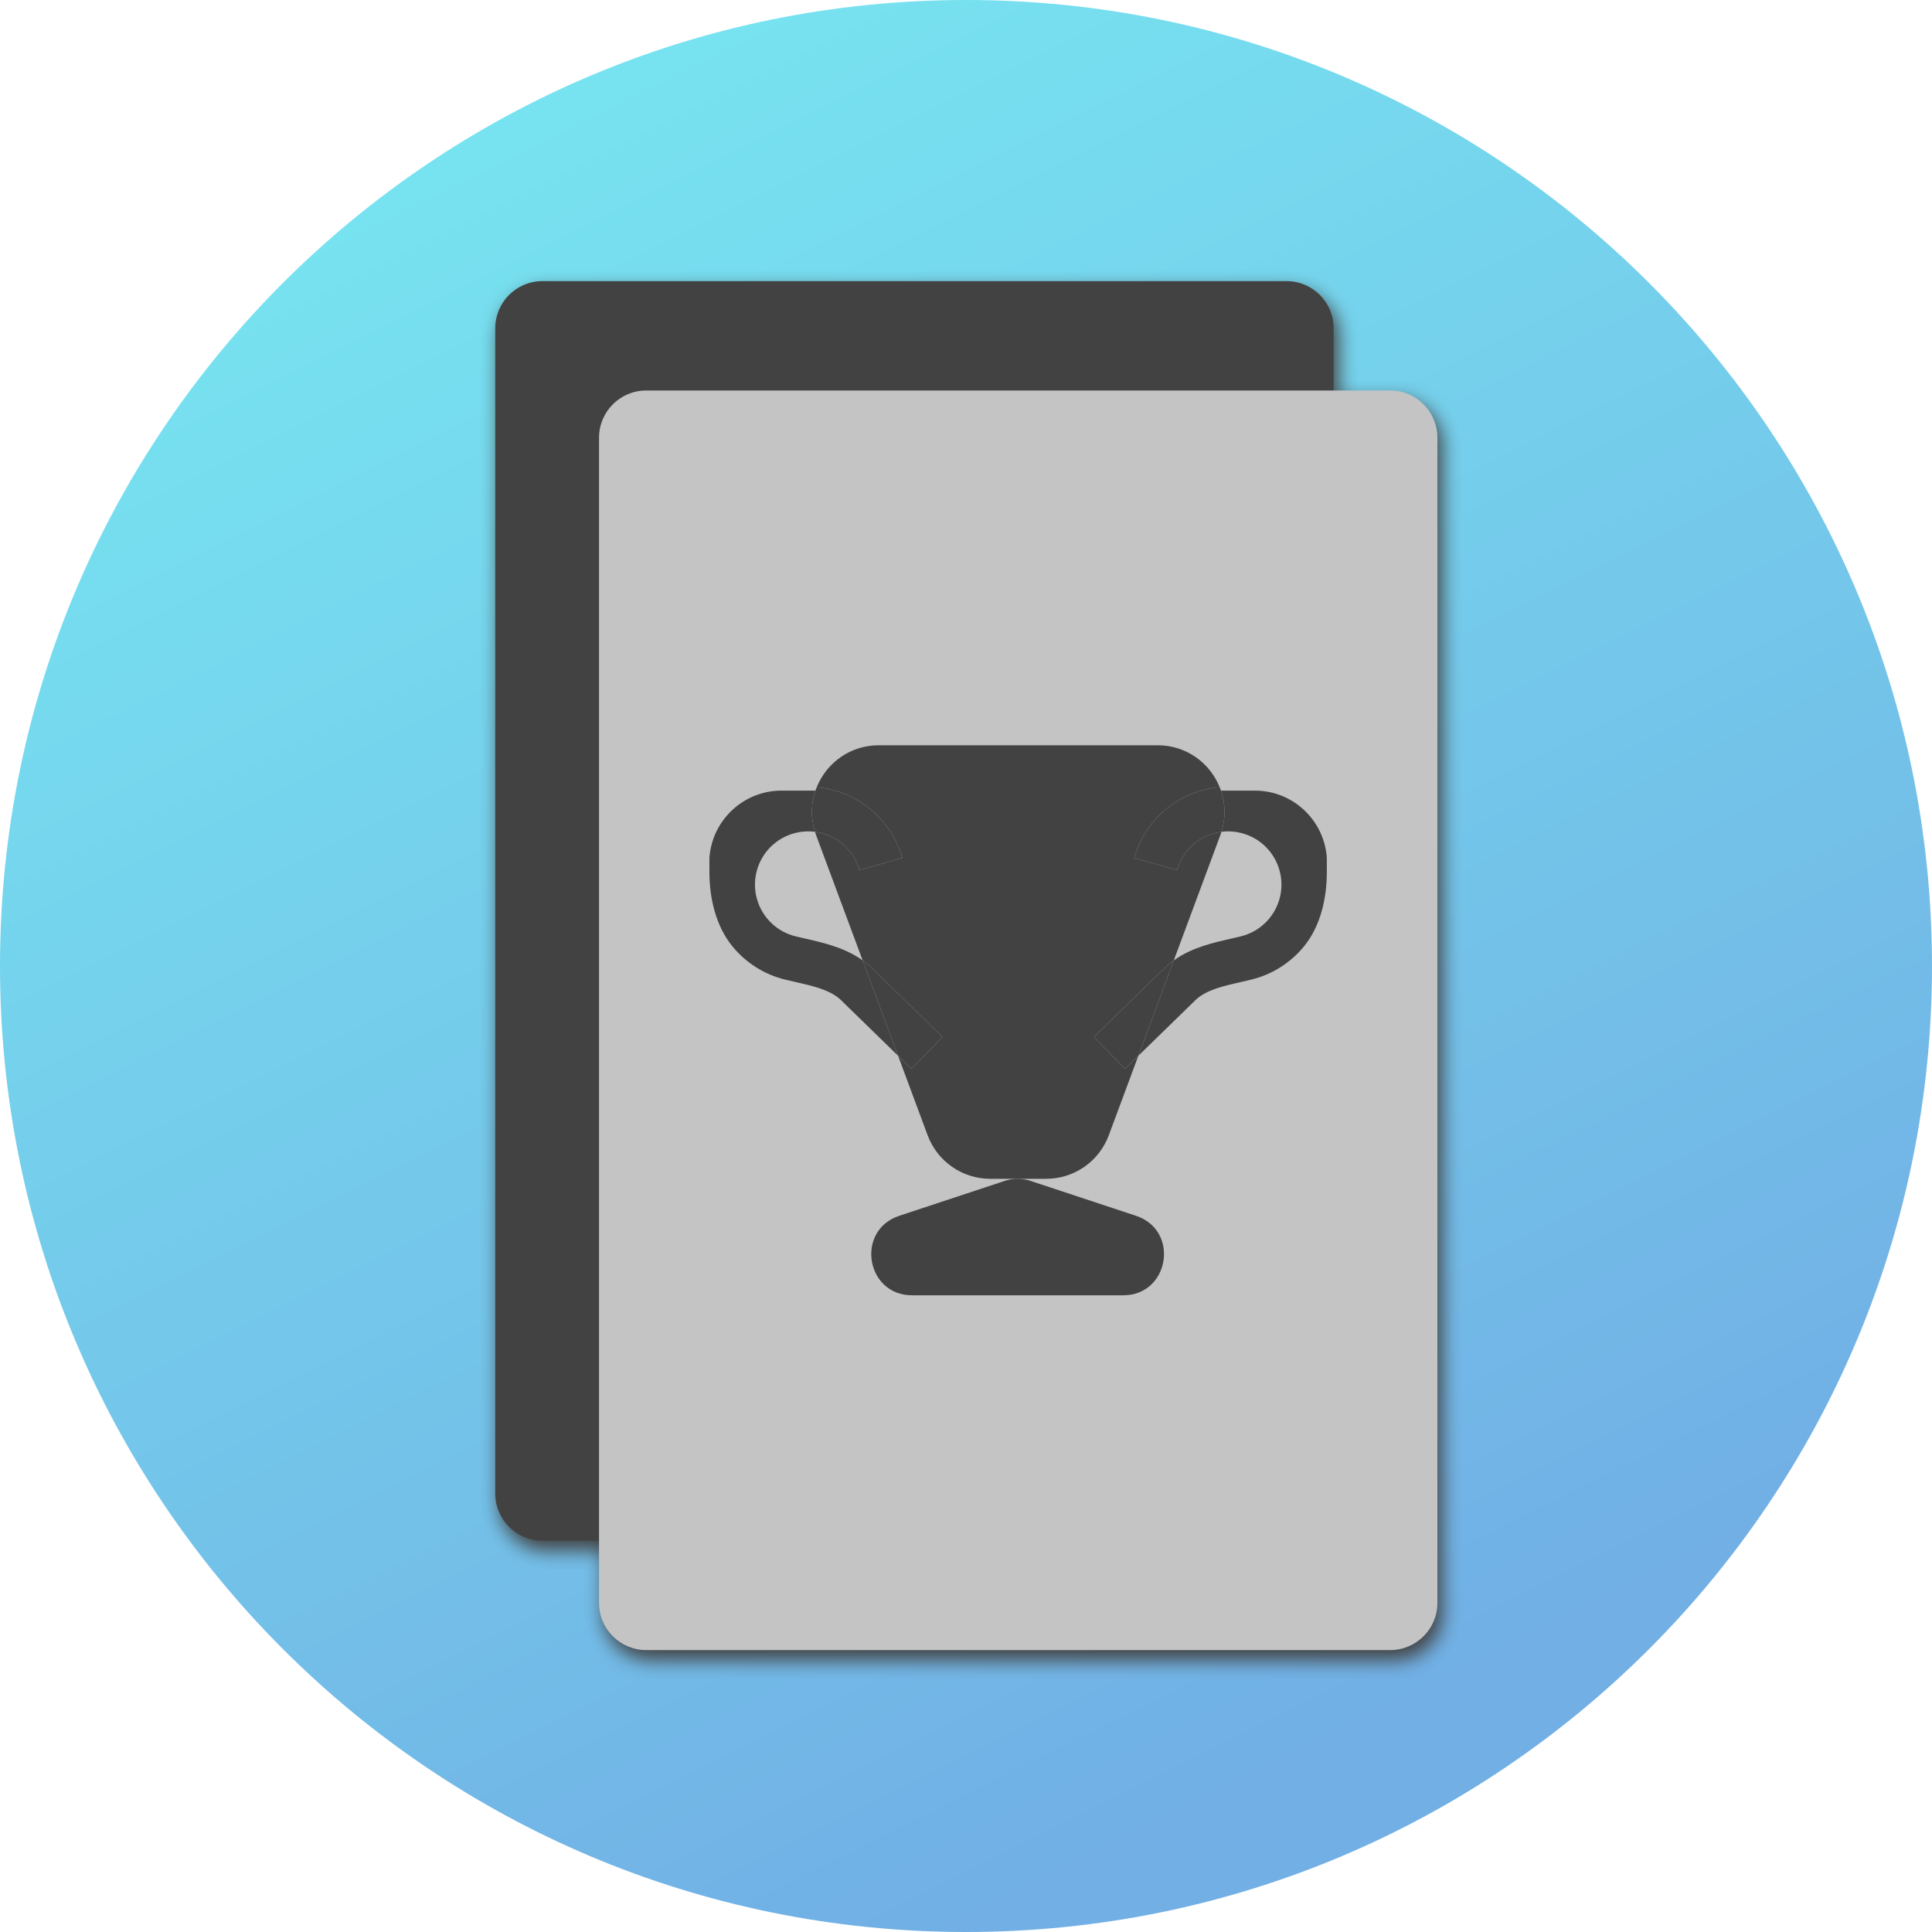
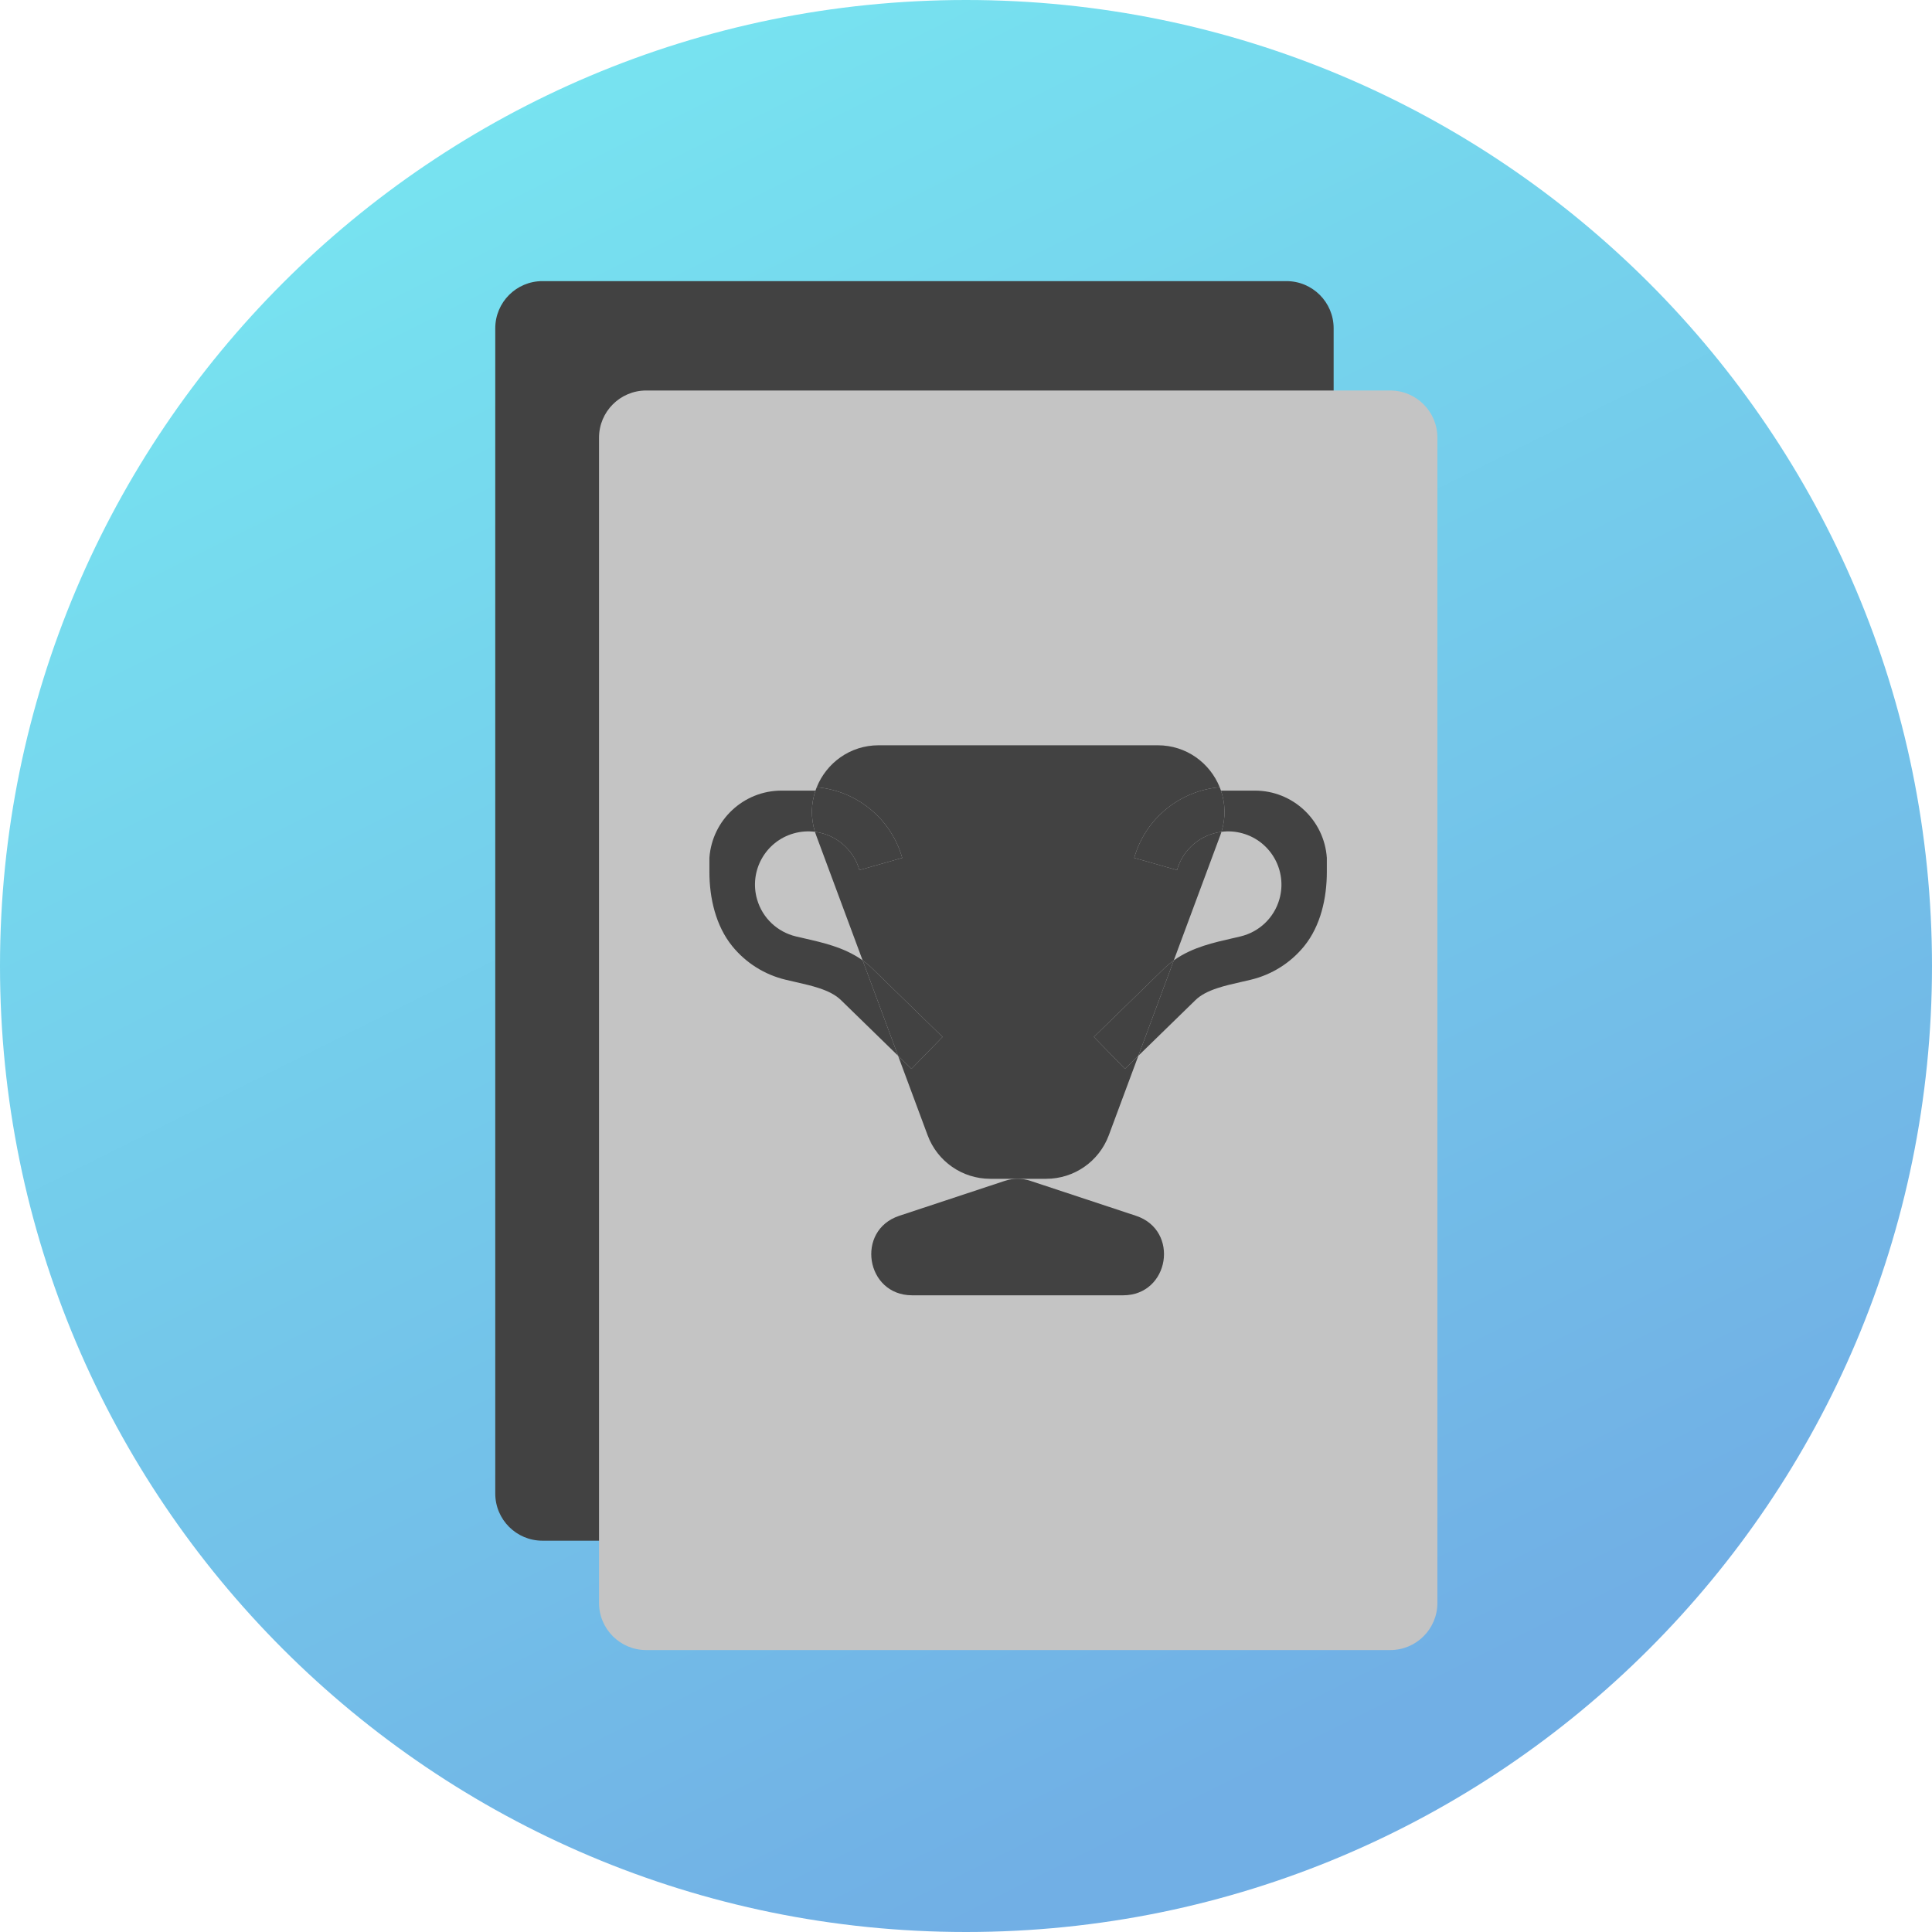
- <svg xmlns="http://www.w3.org/2000/svg" width="2048" height="2048" fill="none">
-   <rect width="2048" height="2048" rx="1024" fill="url(#a)" />
-   <g filter="url(#b)">
-     <rect x="525" y="298" width="888.715" height="1335.2" rx="50" fill="#424242" />
-   </g>
-   <g filter="url(#c)">
-     <rect x="634.992" y="413.947" width="888.715" height="1335.2" rx="50" fill="#C4C4C4" />
-   </g>
-   <path d="M1065.15 1251.77a43.2 43.2 0 0 1 27.16 0l111.89 37.03c46.61 15.42 35.51 84.27-13.58 84.27H966.838c-49.093 0-60.19-68.85-13.583-84.27l111.895-37.03ZM911.019 922.31l45.383-12.899c-12.09-42.537-49.062-71.275-90.641-74.914a70.176 70.176 0 0 0-1.333 3.582c-4.63 13.548-5.218 28.692-.54 43.673 21.725 2.782 40.764 18.156 47.131 40.558Zm55.18 210.67 32.926-33.79-74.703-72.8a86.979 86.979 0 0 0-9.994-8.35l37.576 101.11 14.195 13.83Zm193.371-33.79 32.93 33.79 14.2-13.83 37.57-101.11c-3.44 2.47-6.8 5.24-9.99 8.35l-74.71 72.8Zm42.73-189.779 45.38 12.899c6.37-22.402 25.41-37.776 47.13-40.558 4.68-14.981 4.09-30.125-.54-43.673a74.145 74.145 0 0 0-1.33-3.582c-41.58 3.639-78.55 32.377-90.64 74.914Z" fill="#424242" />
-   <path d="M1109.02 1249.58c29.58 0 56.04-18.4 66.34-46.12l31.34-84.31-14.2 13.83-32.93-33.79 74.71-72.8c3.19-3.11 6.55-5.88 9.99-8.35l49.28-132.591a66.32 66.32 0 0 0 1.26-3.697c-21.72 2.782-40.76 18.156-47.13 40.558l-45.38-12.899c12.09-42.537 49.06-71.275 90.64-74.914-10.27-25.478-35.08-44.474-65.73-44.474H931.489c-30.651 0-55.46 18.996-65.728 44.474 41.579 3.639 78.551 32.377 90.641 74.914l-45.383 12.899c-6.367-22.402-25.406-37.776-47.131-40.558a73.635 73.635 0 0 0 1.263 3.697l49.277 132.591a86.979 86.979 0 0 1 9.994 8.35l74.703 72.8-32.926 33.79-14.195-13.83 31.335 84.31c10.304 27.72 36.761 46.12 66.341 46.12h59.34Z" fill="#424242" />
-   <path d="M1306.46 994.624c-9.49 2.161-20.51 4.668-30.59 7.986-10.38 3.41-21.41 8.12-31.6 15.43l-37.57 101.11 60.5-58.96c5.5-5.36 13.05-9.36 23.39-12.76 7.81-2.57 15.62-4.35 24.47-6.36l.02-.01c3.49-.79 7.14-1.62 11.02-2.56 22.05-5.3 41.99-17.78 56.41-35.57 17.46-21.55 23.99-50.937 23.99-78.674v-14.897c-2.75-40.067-36.06-71.28-76.22-71.28h-36.01c4.63 13.548 5.22 28.692.54 43.673 7.35-.941 15-.442 22.57 1.71 29.98 8.52 47.37 39.726 38.85 69.702-5.77 20.284-21.92 34.842-41.16 39.466-2.65.639-5.55 1.298-8.61 1.994Zm-423.628 7.986c-10.086-3.318-21.1-5.825-30.595-7.986-3.055-.696-5.953-1.355-8.612-1.994-19.236-4.624-35.39-19.182-41.155-39.466-8.52-29.976 8.873-61.182 38.848-69.702a56.245 56.245 0 0 1 22.57-1.71c-4.678-14.981-4.09-30.125.54-43.673h-36.01c-40.191 0-73.557 31.191-76.418 71.28v14.897c0 27.737 6.73 57.124 24.192 78.674 14.415 17.79 34.356 30.27 56.406 35.57 3.88.94 7.534 1.77 11.026 2.56l.013.01h.003c8.846 2.01 16.656 3.79 24.465 6.36 10.342 3.4 17.893 7.4 23.39 12.76l60.509 58.96-37.576-101.11c-10.191-7.31-21.22-12.02-31.596-15.43Z" fill="#424242" />
+ <svg xmlns="http://www.w3.org/2000/svg" width="2048" height="2048" viewBox="0 0 2048 2048" fill="none">
+   <rect width="2048" height="2048" rx="1024" fill="url(#paint0_linear_4750_7823)" />
+   <rect x="525" y="298" width="888.715" height="1335.2" rx="50" fill="#424242" />
+   <rect x="634.992" y="413.947" width="888.715" height="1335.2" rx="50" fill="#C4C4C4" />
+   <path d="M1065.14 1251.77C1073.96 1248.85 1083.49 1248.85 1092.31 1251.77L1204.2 1288.8C1250.81 1304.22 1239.71 1373.07 1190.62 1373.07H966.837C917.744 1373.07 906.647 1304.22 953.254 1288.8L1065.14 1251.77Z" fill="#424242" />
+   <path d="M911.019 922.31L956.402 909.411C944.312 866.874 907.34 838.136 865.761 834.497C865.285 835.677 864.84 836.872 864.428 838.079C859.798 851.627 859.21 866.771 863.888 881.752C885.613 884.534 904.652 899.908 911.019 922.31Z" fill="#424242" />
+   <path d="M966.199 1132.98L999.125 1099.19L924.422 1026.39C921.225 1023.28 917.874 1020.51 914.428 1018.04L952.004 1119.15L966.199 1132.98Z" fill="#424242" />
+   <path d="M1159.57 1099.19L1192.5 1132.98L1206.7 1119.15L1244.27 1018.04C1240.83 1020.51 1237.47 1023.28 1234.28 1026.39L1159.57 1099.19Z" fill="#424242" />
+   <path d="M1202.3 909.411L1247.68 922.31C1254.05 899.908 1273.09 884.534 1294.81 881.752C1299.49 866.771 1298.9 851.627 1294.27 838.079C1293.86 836.872 1293.41 835.677 1292.94 834.497C1251.36 838.136 1214.39 866.874 1202.3 909.411Z" fill="#424242" />
+   <path d="M1109.02 1249.58C1138.6 1249.58 1165.06 1231.18 1175.36 1203.46L1206.7 1119.15L1192.5 1132.98L1159.57 1099.19L1234.28 1026.39C1237.47 1023.28 1240.83 1020.51 1244.27 1018.04L1293.55 885.449C1294.01 884.218 1294.43 882.986 1294.81 881.752C1273.09 884.534 1254.05 899.908 1247.68 922.31L1202.3 909.411C1214.39 866.874 1251.36 838.136 1292.94 834.497C1282.67 809.019 1257.86 790.023 1227.21 790.023H931.489C900.838 790.023 876.029 809.019 865.761 834.497C907.34 838.136 944.312 866.874 956.402 909.411L911.019 922.31C904.652 899.908 885.613 884.534 863.888 881.752C864.273 882.986 864.694 884.218 865.151 885.449L914.428 1018.04C917.874 1020.51 921.225 1023.28 924.422 1026.39L999.125 1099.19L966.199 1132.98L952.004 1119.15L983.339 1203.46C993.643 1231.18 1020.1 1249.58 1049.68 1249.58H1109.02Z" fill="#424242" />
+   <path d="M1306.46 994.624C1296.97 996.785 1285.95 999.292 1275.87 1002.61C1265.49 1006.02 1254.46 1010.73 1244.27 1018.04L1206.7 1119.15L1267.2 1060.19C1272.7 1054.83 1280.25 1050.83 1290.59 1047.43C1298.4 1044.86 1306.21 1043.08 1315.06 1041.07L1315.06 1041.07L1315.08 1041.06C1318.57 1040.27 1322.22 1039.44 1326.1 1038.5C1348.15 1033.2 1368.09 1020.72 1382.51 1002.93C1399.97 981.38 1406.5 951.993 1406.5 924.256V909.359V909.359C1403.75 869.292 1370.44 838.079 1330.28 838.079V838.079H1294.27C1298.9 851.627 1299.49 866.771 1294.81 881.752C1302.16 880.811 1309.81 881.31 1317.38 883.462C1347.36 891.982 1364.75 923.188 1356.23 953.164C1350.46 973.448 1334.31 988.006 1315.07 992.63C1312.42 993.269 1309.52 993.928 1306.46 994.624Z" fill="#424242" />
+   <path d="M882.832 1002.61C872.746 999.292 861.732 996.785 852.237 994.624C849.182 993.928 846.284 993.269 843.625 992.63C824.389 988.006 808.235 973.448 802.47 953.164C793.95 923.188 811.343 891.982 841.318 883.462C848.891 881.31 856.543 880.811 863.888 881.752C859.21 866.771 859.798 851.627 864.428 838.079H828.418V838.079C788.227 838.079 754.861 869.27 752 909.359V909.359V924.256C752 951.993 758.73 981.38 776.192 1002.93C790.607 1020.72 810.548 1033.2 832.598 1038.5C836.478 1039.44 840.132 1040.27 843.624 1041.06L843.637 1041.07L843.64 1041.07C852.486 1043.08 860.296 1044.86 868.105 1047.43C878.447 1050.83 885.998 1054.83 891.495 1060.19L952.004 1119.15L914.428 1018.04C904.237 1010.73 893.208 1006.02 882.832 1002.61Z" fill="#424242" />
  <defs>
-     <filter id="b" x="510" y="288" width="928.715" height="1375.2" filterUnits="userSpaceOnUse" color-interpolation-filters="sRGB">
-       <feFlood flood-opacity="0" result="BackgroundImageFix" />
-       <feColorMatrix in="SourceAlpha" values="0 0 0 0 0 0 0 0 0 0 0 0 0 0 0 0 0 0 127 0" result="hardAlpha" />
-       <feOffset dx="5" dy="10" />
-       <feGaussianBlur stdDeviation="10" />
-       <feColorMatrix values="0 0 0 0 0.259 0 0 0 0 0.259 0 0 0 0 0.259 0 0 0 1 0" />
-       <feBlend in2="BackgroundImageFix" result="effect1_dropShadow_3103:7629" />
-       <feBlend in="SourceGraphic" in2="effect1_dropShadow_3103:7629" result="shape" />
-     </filter>
-     <filter id="c" x="619.992" y="403.947" width="928.715" height="1375.2" filterUnits="userSpaceOnUse" color-interpolation-filters="sRGB">
-       <feFlood flood-opacity="0" result="BackgroundImageFix" />
-       <feColorMatrix in="SourceAlpha" values="0 0 0 0 0 0 0 0 0 0 0 0 0 0 0 0 0 0 127 0" result="hardAlpha" />
-       <feOffset dx="5" dy="10" />
-       <feGaussianBlur stdDeviation="10" />
-       <feColorMatrix values="0 0 0 0 0.259 0 0 0 0 0.259 0 0 0 0 0.259 0 0 0 1 0" />
-       <feBlend in2="BackgroundImageFix" result="effect1_dropShadow_3103:7629" />
-       <feBlend in="SourceGraphic" in2="effect1_dropShadow_3103:7629" result="shape" />
-     </filter>
-     <linearGradient id="a" x1="0" y1="0" x2="1024" y2="2048" gradientUnits="userSpaceOnUse">
+     <linearGradient id="paint0_linear_4750_7823" x1="0" y1="0" x2="1024" y2="2048" gradientUnits="userSpaceOnUse">
      <stop stop-color="#78ECF2" />
      <stop offset="1" stop-color="#71AFE5" />
    </linearGradient>
  </defs>
</svg>
